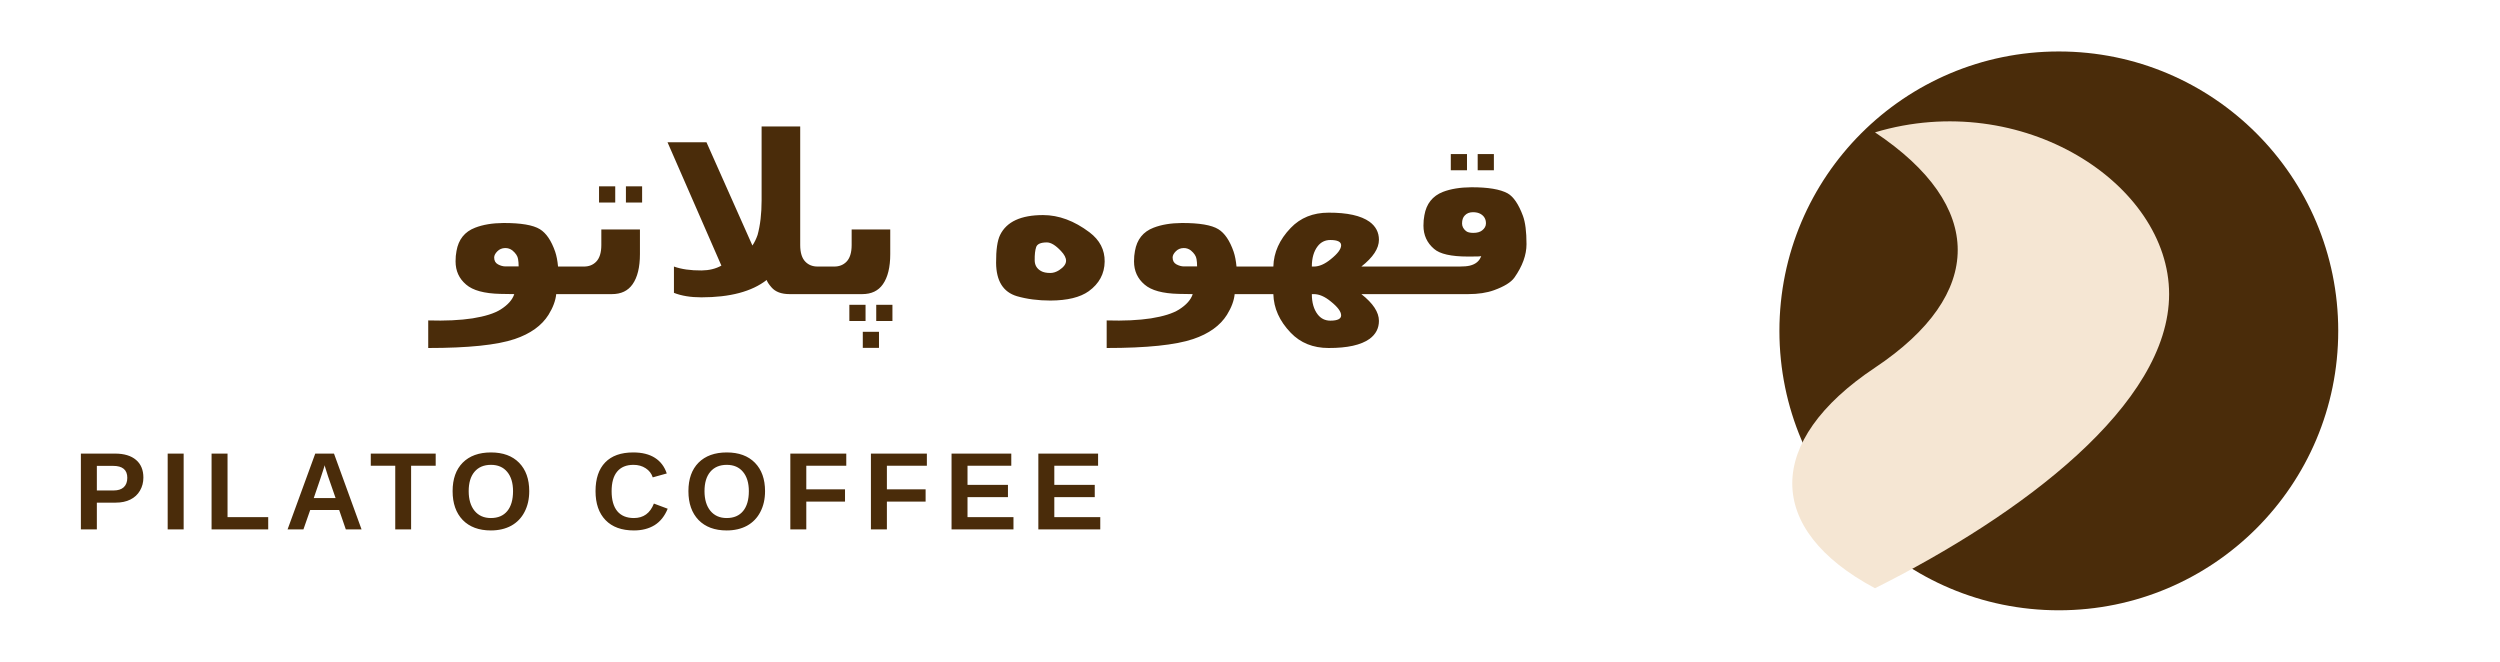
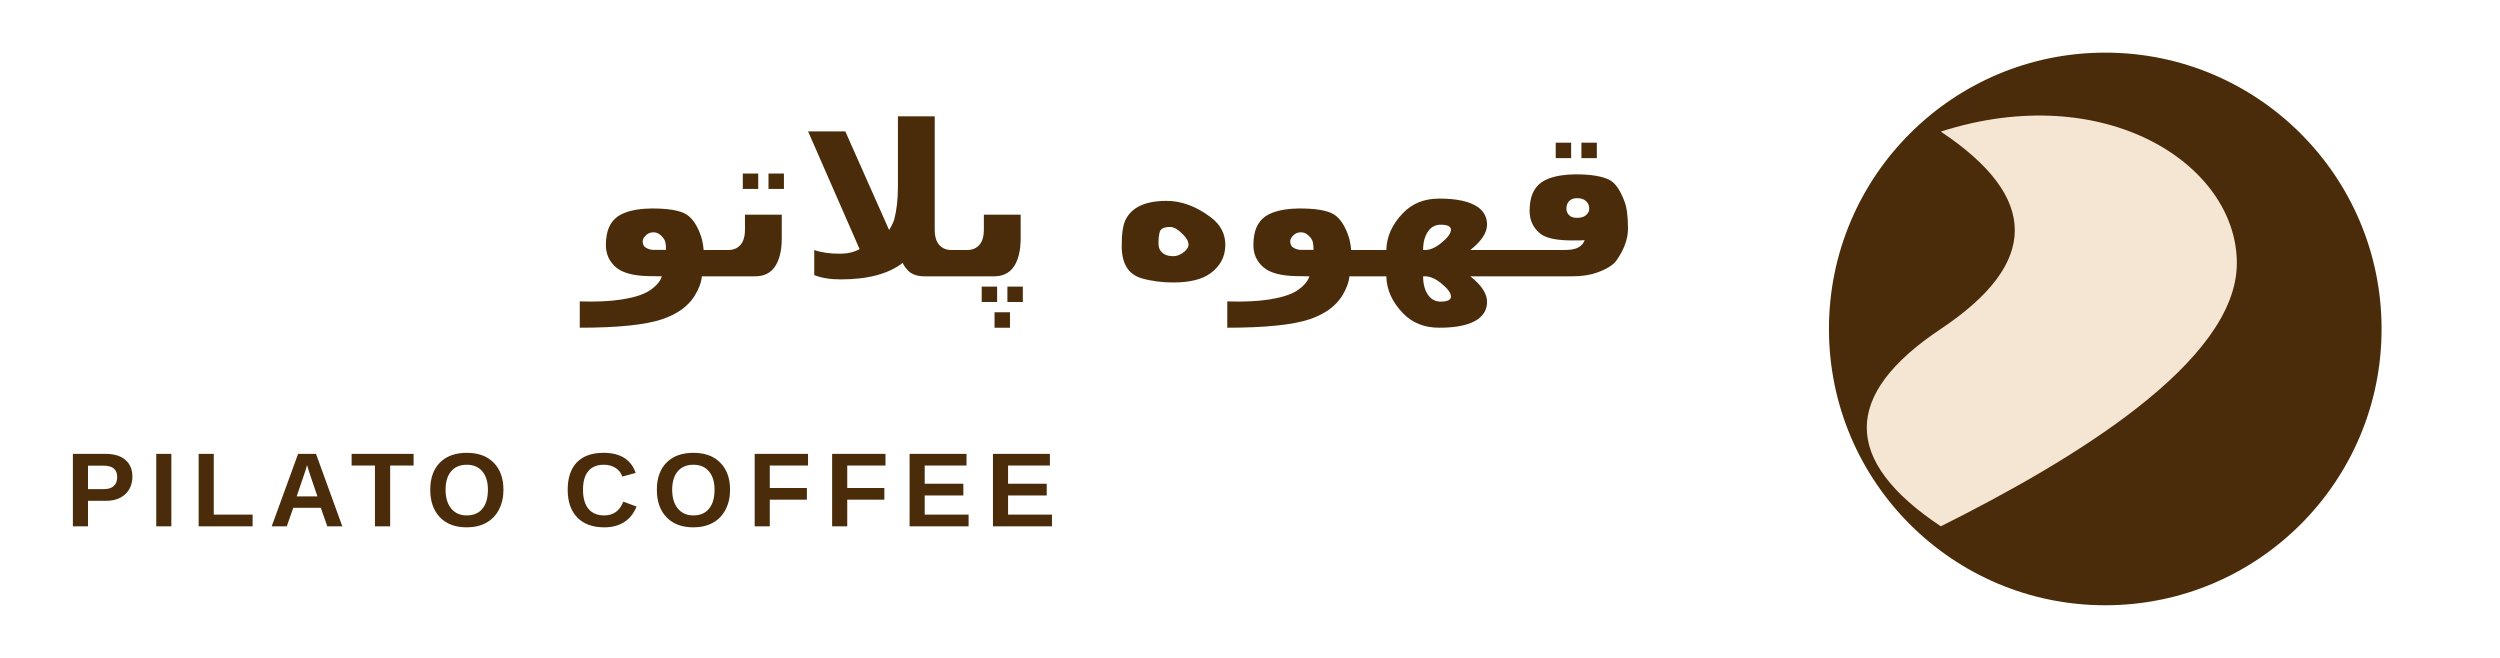
- <svg xmlns="http://www.w3.org/2000/svg" width="340" height="90" viewBox="0 0 340 90">
-   <text x="210" y="40" font-family="Tahoma, 'Segoe UI', Arial, sans-serif" font-size="30" font-weight="700" fill="#4a2c0a" text-anchor="end">قهوه پلاتو</text>
-   <text x="10" y="72" font-family="Arial, Helvetica, sans-serif" font-size="15" font-weight="600" fill="#4a2c0a" letter-spacing="1.8">PILATO COFFEE</text>
-   <circle cx="280" cy="45" r="38" fill="#4a2c0a" />
-   <path d="M255 18 C270 28 270 40 255 50 C240 60 240 72 255 80 C275 70 295 55 295 40 C295 25 275 12 255 18Z" fill="#f5e6d3" />
+ <svg xmlns="http://www.w3.org/2000/svg" width="380" height="100" viewBox="0 0 380 100">
+   <text x="250" y="42" font-family="Tahoma, 'Segoe UI', Arial, sans-serif" font-size="32" font-weight="700" fill="#4a2c0a" text-anchor="end">قهوه پلاتو</text>
+   <text x="10" y="80" font-family="Arial, Helvetica, sans-serif" font-size="16" font-weight="600" fill="#4a2c0a" letter-spacing="2">PILATO COFFEE</text>
+   <circle cx="320" cy="50" r="42" fill="#4a2c0a" />
+   <path d="M295 20 C310 30, 310 40, 295 50 C280 60, 280 70, 295 80 C315 70, 340 55, 340 40 C340 25, 320 12, 295 20 Z" fill="#f5e6d3" />
</svg>
